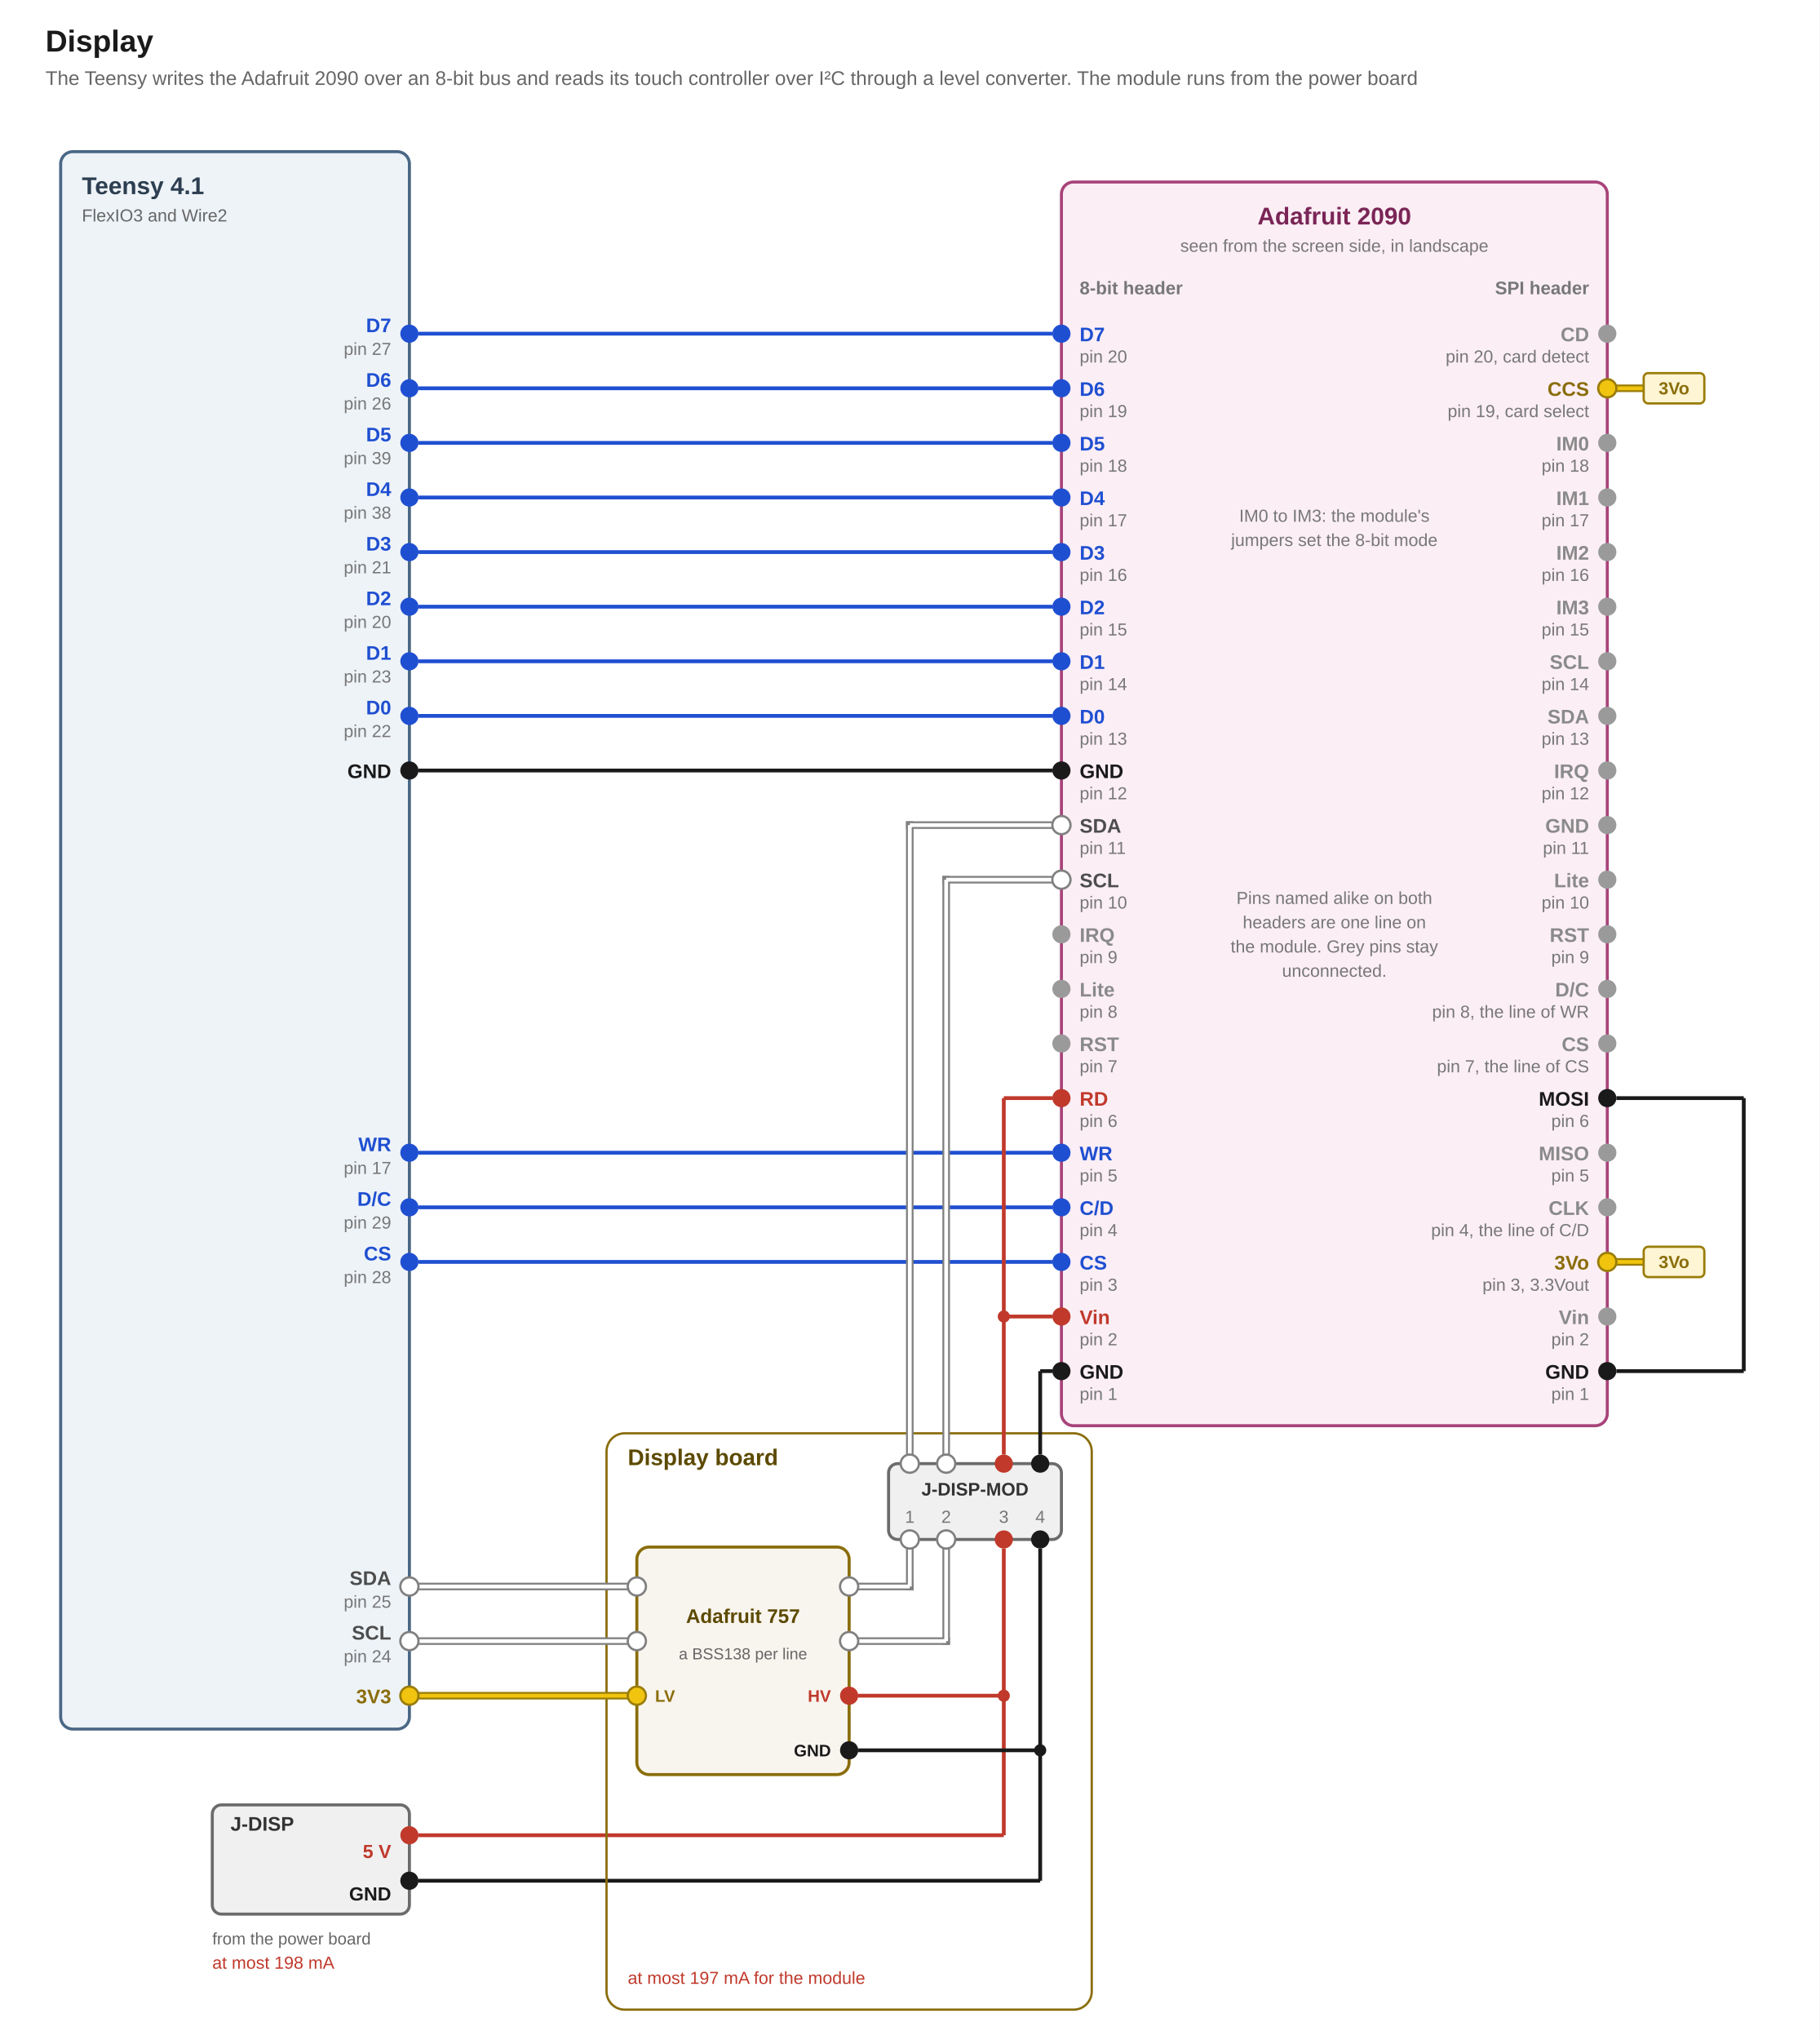
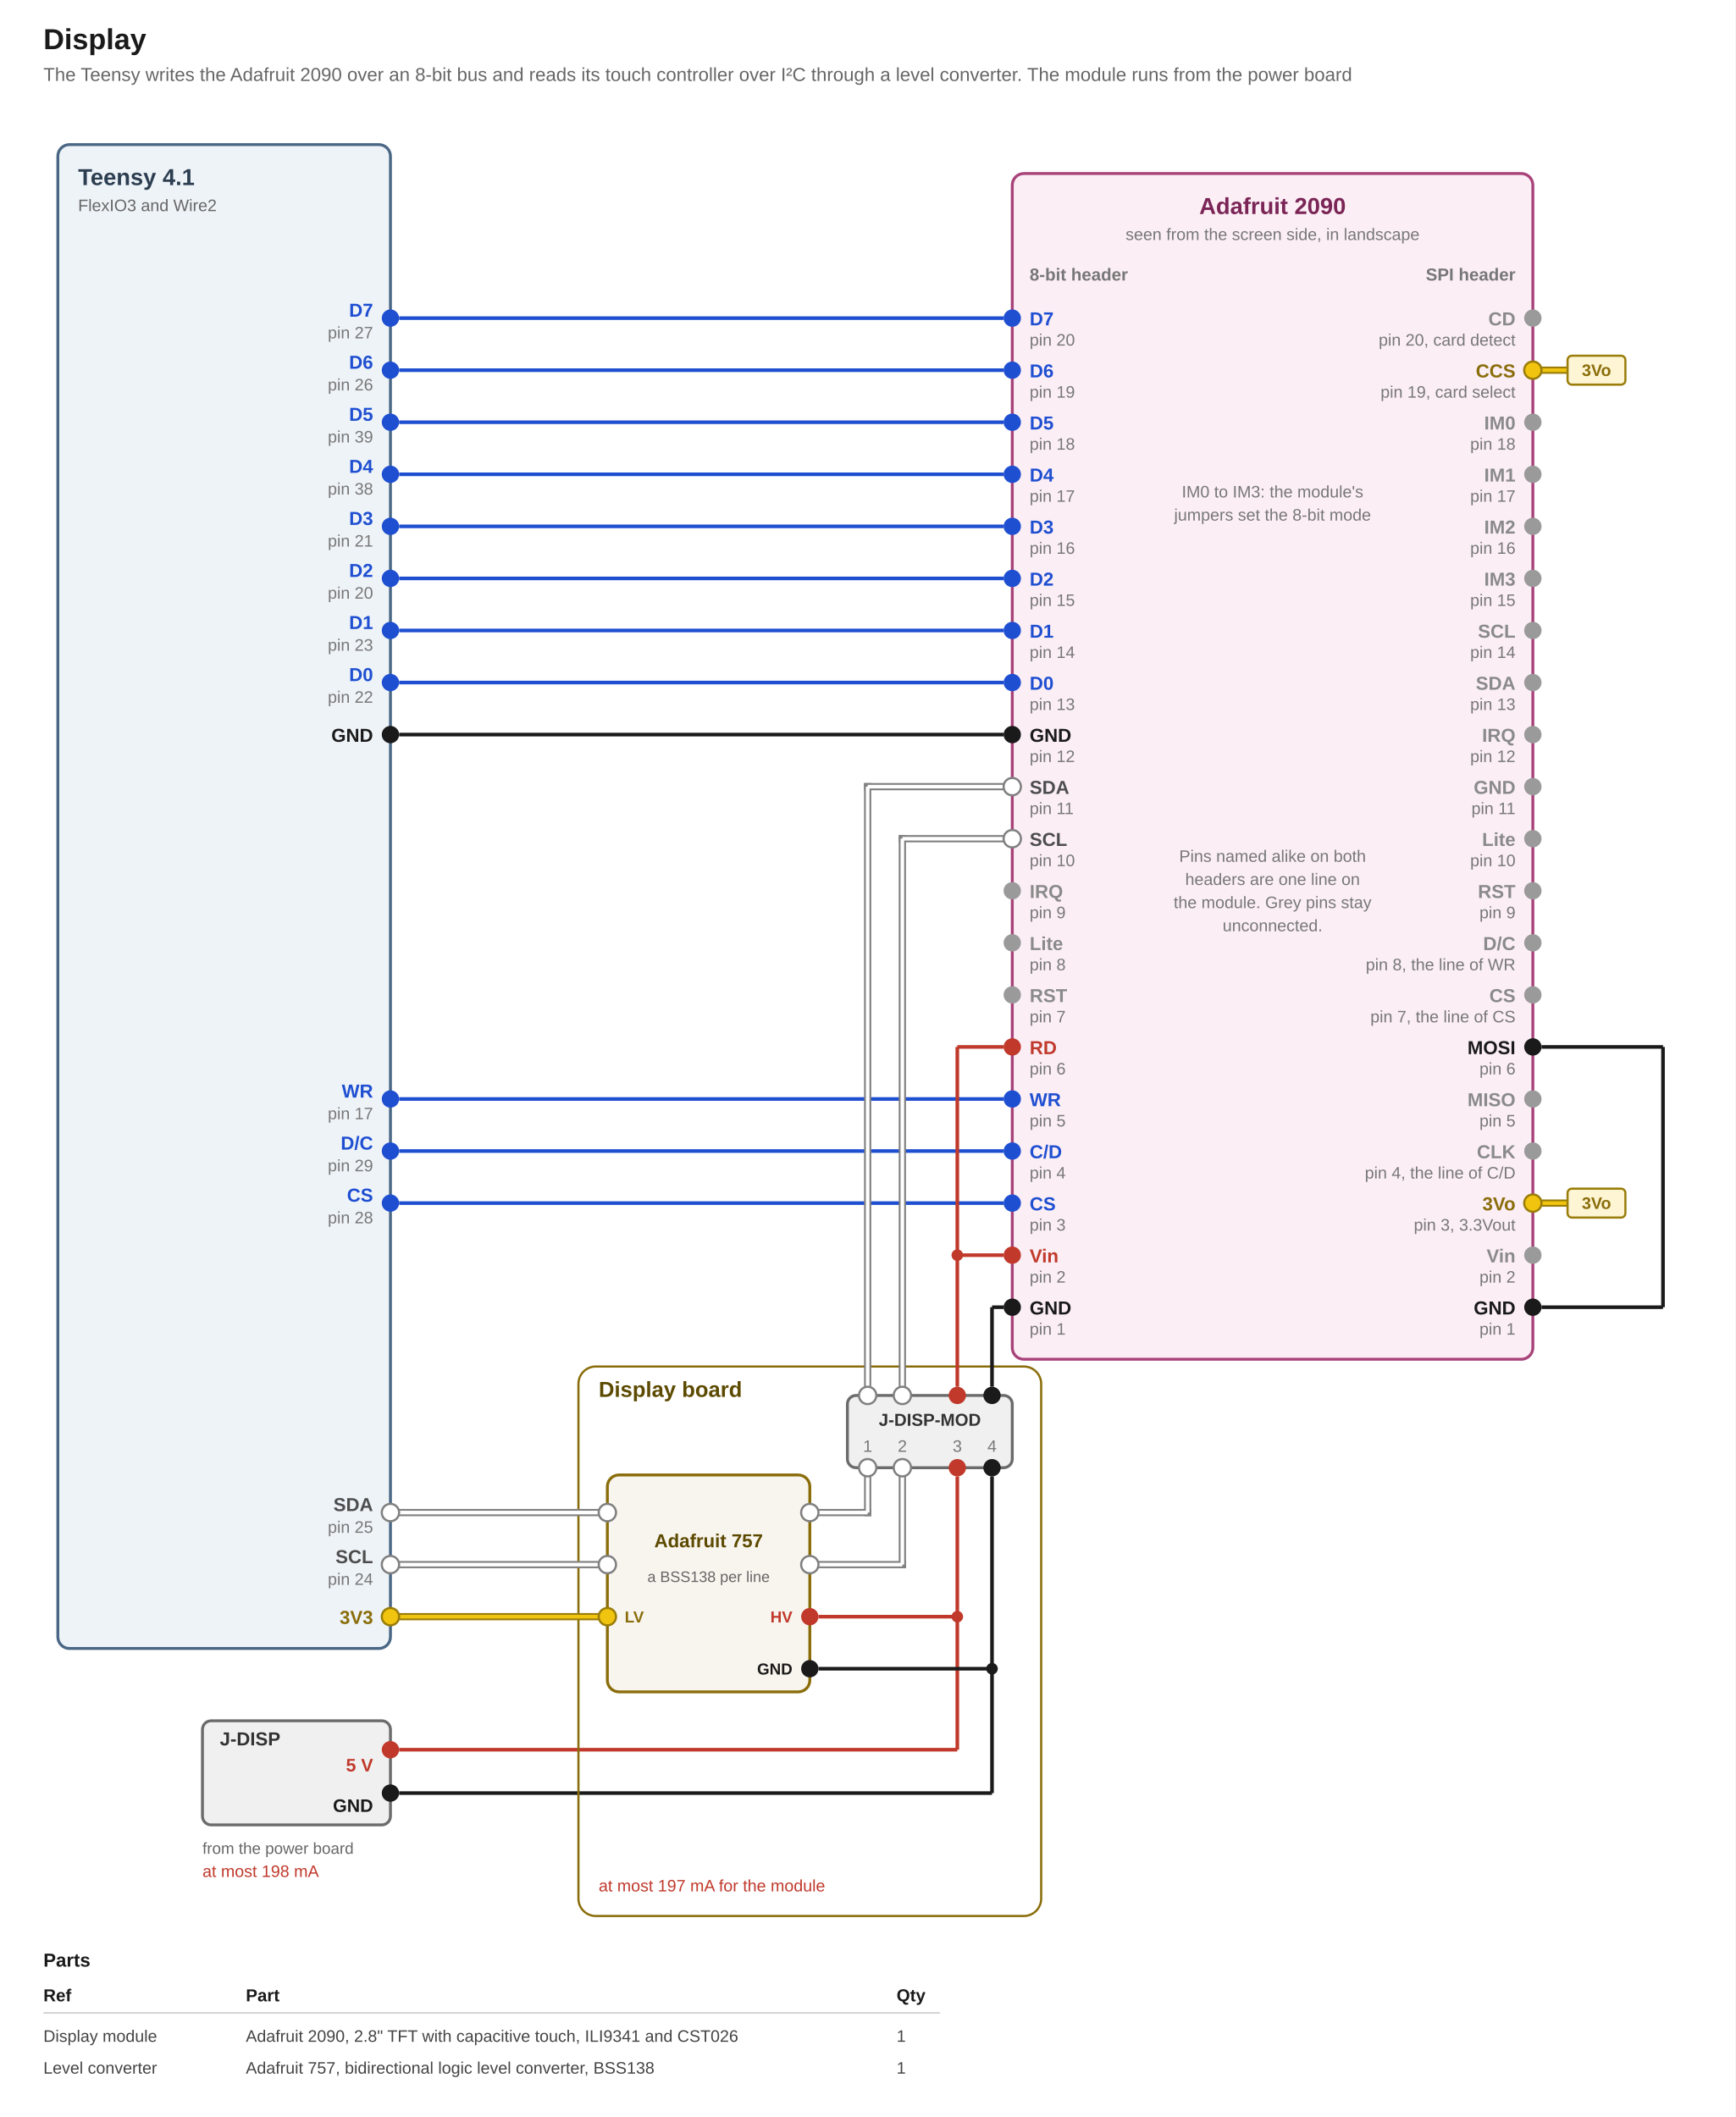
- <svg xmlns="http://www.w3.org/2000/svg" viewBox="0 0 1200 1345" font-family="Segoe UI, Arial, sans-serif">
-   <rect x="0" y="0" width="1200" height="1345" fill="#ffffff" />
+ <svg xmlns="http://www.w3.org/2000/svg" viewBox="0 0 1200 1464" font-family="Segoe UI, Arial, sans-serif">
+   <rect x="0" y="0" width="1200" height="1464" fill="#ffffff" />
  <text x="30" y="34" font-size="20" font-weight="700" fill="#1a1a1a">Display</text>
  <text x="30" y="56" font-size="13" fill="#666">The Teensy writes the Adafruit 2090 over an 8-bit bus and reads its touch controller over I²C through a level converter. The module runs from the power board</text>
  <rect x="40" y="100" width="230" height="1040" rx="8" fill="#eef3f8" stroke="#4a6785" stroke-width="2" />
  <text x="54" y="128" font-size="16" font-weight="700" fill="#2c3e50">Teensy 4.1</text>
  <text x="54" y="146" font-size="11.5" fill="#666">FlexIO3 and Wire2</text>
  <rect x="700" y="120" width="360" height="820" rx="8" fill="#fbeef5" stroke="#a8437a" stroke-width="2" />
  <text x="880" y="148" text-anchor="middle" font-size="16" font-weight="700" fill="#7a2556">Adafruit 2090</text>
  <text x="880" y="166" text-anchor="middle" font-size="11.5" fill="#777">seen from the screen side, in landscape</text>
  <text x="712" y="194" font-size="12" font-weight="700" fill="#777">8-bit header</text>
  <text x="1048" y="194" text-anchor="end" font-size="12" font-weight="700" fill="#777">SPI header</text>
  <circle cx="270" cy="220" r="6" fill="#1f4fd1" />
  <text x="258" y="219" text-anchor="end" font-size="13" font-weight="700" fill="#1f4fd1">D7</text>
  <text x="258" y="234" text-anchor="end" font-size="11.5" fill="#777" data-pin="D7 to the display">pin 27</text>
  <line x1="276" y1="220" x2="694" y2="220" stroke="#1f4fd1" stroke-width="2.5" />
  <circle cx="270" cy="256" r="6" fill="#1f4fd1" />
  <text x="258" y="255" text-anchor="end" font-size="13" font-weight="700" fill="#1f4fd1">D6</text>
  <text x="258" y="270" text-anchor="end" font-size="11.5" fill="#777" data-pin="D6 to the display">pin 26</text>
  <line x1="276" y1="256" x2="694" y2="256" stroke="#1f4fd1" stroke-width="2.5" />
  <circle cx="270" cy="292" r="6" fill="#1f4fd1" />
  <text x="258" y="291" text-anchor="end" font-size="13" font-weight="700" fill="#1f4fd1">D5</text>
  <text x="258" y="306" text-anchor="end" font-size="11.5" fill="#777" data-pin="D5 to the display">pin 39</text>
  <line x1="276" y1="292" x2="694" y2="292" stroke="#1f4fd1" stroke-width="2.5" />
  <circle cx="270" cy="328" r="6" fill="#1f4fd1" />
  <text x="258" y="327" text-anchor="end" font-size="13" font-weight="700" fill="#1f4fd1">D4</text>
  <text x="258" y="342" text-anchor="end" font-size="11.5" fill="#777" data-pin="D4 to the display">pin 38</text>
  <line x1="276" y1="328" x2="694" y2="328" stroke="#1f4fd1" stroke-width="2.5" />
  <circle cx="270" cy="364" r="6" fill="#1f4fd1" />
  <text x="258" y="363" text-anchor="end" font-size="13" font-weight="700" fill="#1f4fd1">D3</text>
  <text x="258" y="378" text-anchor="end" font-size="11.5" fill="#777" data-pin="D3 to the display">pin 21</text>
  <line x1="276" y1="364" x2="694" y2="364" stroke="#1f4fd1" stroke-width="2.5" />
  <circle cx="270" cy="400" r="6" fill="#1f4fd1" />
  <text x="258" y="399" text-anchor="end" font-size="13" font-weight="700" fill="#1f4fd1">D2</text>
  <text x="258" y="414" text-anchor="end" font-size="11.5" fill="#777" data-pin="D2 to the display">pin 20</text>
  <line x1="276" y1="400" x2="694" y2="400" stroke="#1f4fd1" stroke-width="2.5" />
  <circle cx="270" cy="436" r="6" fill="#1f4fd1" />
  <text x="258" y="435" text-anchor="end" font-size="13" font-weight="700" fill="#1f4fd1">D1</text>
  <text x="258" y="450" text-anchor="end" font-size="11.5" fill="#777" data-pin="D1 to the display">pin 23</text>
  <line x1="276" y1="436" x2="694" y2="436" stroke="#1f4fd1" stroke-width="2.5" />
  <circle cx="270" cy="472" r="6" fill="#1f4fd1" />
  <text x="258" y="471" text-anchor="end" font-size="13" font-weight="700" fill="#1f4fd1">D0</text>
  <text x="258" y="486" text-anchor="end" font-size="11.5" fill="#777" data-pin="D0 to the display">pin 22</text>
  <line x1="276" y1="472" x2="694" y2="472" stroke="#1f4fd1" stroke-width="2.5" />
  <circle cx="270" cy="760" r="6" fill="#1f4fd1" />
  <text x="258" y="759" text-anchor="end" font-size="13" font-weight="700" fill="#1f4fd1">WR</text>
  <text x="258" y="774" text-anchor="end" font-size="11.5" fill="#777" data-pin="WR to the display">pin 17</text>
  <line x1="276" y1="760" x2="694" y2="760" stroke="#1f4fd1" stroke-width="2.5" />
  <circle cx="270" cy="796" r="6" fill="#1f4fd1" />
  <text x="258" y="795" text-anchor="end" font-size="13" font-weight="700" fill="#1f4fd1">D/C</text>
  <text x="258" y="810" text-anchor="end" font-size="11.5" fill="#777" data-pin="D/C to the display">pin 29</text>
  <line x1="276" y1="796" x2="694" y2="796" stroke="#1f4fd1" stroke-width="2.5" />
  <circle cx="270" cy="832" r="6" fill="#1f4fd1" />
  <text x="258" y="831" text-anchor="end" font-size="13" font-weight="700" fill="#1f4fd1">CS</text>
  <text x="258" y="846" text-anchor="end" font-size="11.5" fill="#777" data-pin="CS to the display controller">pin 28</text>
  <line x1="276" y1="832" x2="694" y2="832" stroke="#1f4fd1" stroke-width="2.5" />
  <circle cx="270" cy="508" r="6" fill="#1a1a1a" />
  <text x="258" y="513" text-anchor="end" font-size="13" font-weight="700" fill="#1a1a1a">GND</text>
  <line x1="276" y1="508" x2="694" y2="508" stroke="#1a1a1a" stroke-width="2.5" />
  <circle cx="700" cy="220" r="6" fill="#1f4fd1" />
  <text x="712" y="225" font-size="13" font-weight="700" fill="#1f4fd1">D7</text>
  <text x="712" y="239" font-size="11.5" fill="#777">pin 20</text>
  <circle cx="700" cy="256" r="6" fill="#1f4fd1" />
  <text x="712" y="261" font-size="13" font-weight="700" fill="#1f4fd1">D6</text>
  <text x="712" y="275" font-size="11.5" fill="#777">pin 19</text>
  <circle cx="700" cy="292" r="6" fill="#1f4fd1" />
  <text x="712" y="297" font-size="13" font-weight="700" fill="#1f4fd1">D5</text>
  <text x="712" y="311" font-size="11.5" fill="#777">pin 18</text>
  <circle cx="700" cy="328" r="6" fill="#1f4fd1" />
  <text x="712" y="333" font-size="13" font-weight="700" fill="#1f4fd1">D4</text>
  <text x="712" y="347" font-size="11.5" fill="#777">pin 17</text>
  <circle cx="700" cy="364" r="6" fill="#1f4fd1" />
  <text x="712" y="369" font-size="13" font-weight="700" fill="#1f4fd1">D3</text>
  <text x="712" y="383" font-size="11.5" fill="#777">pin 16</text>
  <circle cx="700" cy="400" r="6" fill="#1f4fd1" />
  <text x="712" y="405" font-size="13" font-weight="700" fill="#1f4fd1">D2</text>
  <text x="712" y="419" font-size="11.5" fill="#777">pin 15</text>
  <circle cx="700" cy="436" r="6" fill="#1f4fd1" />
  <text x="712" y="441" font-size="13" font-weight="700" fill="#1f4fd1">D1</text>
  <text x="712" y="455" font-size="11.5" fill="#777">pin 14</text>
  <circle cx="700" cy="472" r="6" fill="#1f4fd1" />
  <text x="712" y="477" font-size="13" font-weight="700" fill="#1f4fd1">D0</text>
  <text x="712" y="491" font-size="11.5" fill="#777">pin 13</text>
  <circle cx="700" cy="508" r="6" fill="#1a1a1a" />
  <text x="712" y="513" font-size="13" font-weight="700" fill="#1a1a1a">GND</text>
  <text x="712" y="527" font-size="11.5" fill="#777">pin 12</text>
  <text x="712" y="549" font-size="13" font-weight="700" fill="#4d4d4d">SDA</text>
  <text x="712" y="563" font-size="11.5" fill="#777">pin 11</text>
  <text x="712" y="585" font-size="13" font-weight="700" fill="#4d4d4d">SCL</text>
  <text x="712" y="599" font-size="11.5" fill="#777">pin 10</text>
  <circle cx="700" cy="616" r="6" fill="#9a9a9a" />
  <text x="712" y="621" font-size="13" font-weight="700" fill="#8a8a8a">IRQ</text>
  <text x="712" y="635" font-size="11.5" fill="#777">pin 9</text>
  <circle cx="700" cy="652" r="6" fill="#9a9a9a" />
  <text x="712" y="657" font-size="13" font-weight="700" fill="#8a8a8a">Lite</text>
  <text x="712" y="671" font-size="11.5" fill="#777">pin 8</text>
  <circle cx="700" cy="688" r="6" fill="#9a9a9a" />
  <text x="712" y="693" font-size="13" font-weight="700" fill="#8a8a8a">RST</text>
  <text x="712" y="707" font-size="11.5" fill="#777">pin 7</text>
  <circle cx="700" cy="724" r="6" fill="#c0392b" />
  <text x="712" y="729" font-size="13" font-weight="700" fill="#c0392b">RD</text>
  <text x="712" y="743" font-size="11.5" fill="#777">pin 6</text>
  <circle cx="700" cy="760" r="6" fill="#1f4fd1" />
  <text x="712" y="765" font-size="13" font-weight="700" fill="#1f4fd1">WR</text>
  <text x="712" y="779" font-size="11.5" fill="#777">pin 5</text>
  <circle cx="700" cy="796" r="6" fill="#1f4fd1" />
  <text x="712" y="801" font-size="13" font-weight="700" fill="#1f4fd1">C/D</text>
  <text x="712" y="815" font-size="11.5" fill="#777">pin 4</text>
  <circle cx="700" cy="832" r="6" fill="#1f4fd1" />
  <text x="712" y="837" font-size="13" font-weight="700" fill="#1f4fd1">CS</text>
  <text x="712" y="851" font-size="11.5" fill="#777">pin 3</text>
  <circle cx="700" cy="868" r="6" fill="#c0392b" />
  <text x="712" y="873" font-size="13" font-weight="700" fill="#c0392b">Vin</text>
  <text x="712" y="887" font-size="11.5" fill="#777">pin 2</text>
  <circle cx="700" cy="904" r="6" fill="#1a1a1a" />
  <text x="712" y="909" font-size="13" font-weight="700" fill="#1a1a1a">GND</text>
  <text x="712" y="923" font-size="11.5" fill="#777">pin 1</text>
  <circle cx="1060" cy="220" r="6" fill="#9a9a9a" />
  <text x="1048" y="225" text-anchor="end" font-size="13" font-weight="700" fill="#8a8a8a">CD</text>
  <text x="1048" y="239" text-anchor="end" font-size="11.5" fill="#777">pin 20, card detect</text>
  <text x="1048" y="261" text-anchor="end" font-size="13" font-weight="700" fill="#8a6d0b">CCS</text>
  <text x="1048" y="275" text-anchor="end" font-size="11.5" fill="#777">pin 19, card select</text>
  <circle cx="1060" cy="292" r="6" fill="#9a9a9a" />
  <text x="1048" y="297" text-anchor="end" font-size="13" font-weight="700" fill="#8a8a8a">IM0</text>
  <text x="1048" y="311" text-anchor="end" font-size="11.5" fill="#777">pin 18</text>
  <circle cx="1060" cy="328" r="6" fill="#9a9a9a" />
  <text x="1048" y="333" text-anchor="end" font-size="13" font-weight="700" fill="#8a8a8a">IM1</text>
  <text x="1048" y="347" text-anchor="end" font-size="11.5" fill="#777">pin 17</text>
  <circle cx="1060" cy="364" r="6" fill="#9a9a9a" />
  <text x="1048" y="369" text-anchor="end" font-size="13" font-weight="700" fill="#8a8a8a">IM2</text>
  <text x="1048" y="383" text-anchor="end" font-size="11.5" fill="#777">pin 16</text>
  <circle cx="1060" cy="400" r="6" fill="#9a9a9a" />
  <text x="1048" y="405" text-anchor="end" font-size="13" font-weight="700" fill="#8a8a8a">IM3</text>
  <text x="1048" y="419" text-anchor="end" font-size="11.5" fill="#777">pin 15</text>
  <circle cx="1060" cy="436" r="6" fill="#9a9a9a" />
  <text x="1048" y="441" text-anchor="end" font-size="13" font-weight="700" fill="#8a8a8a">SCL</text>
  <text x="1048" y="455" text-anchor="end" font-size="11.5" fill="#777">pin 14</text>
  <circle cx="1060" cy="472" r="6" fill="#9a9a9a" />
  <text x="1048" y="477" text-anchor="end" font-size="13" font-weight="700" fill="#8a8a8a">SDA</text>
  <text x="1048" y="491" text-anchor="end" font-size="11.5" fill="#777">pin 13</text>
  <circle cx="1060" cy="508" r="6" fill="#9a9a9a" />
  <text x="1048" y="513" text-anchor="end" font-size="13" font-weight="700" fill="#8a8a8a">IRQ</text>
  <text x="1048" y="527" text-anchor="end" font-size="11.5" fill="#777">pin 12</text>
  <circle cx="1060" cy="544" r="6" fill="#9a9a9a" />
  <text x="1048" y="549" text-anchor="end" font-size="13" font-weight="700" fill="#8a8a8a">GND</text>
  <text x="1048" y="563" text-anchor="end" font-size="11.5" fill="#777">pin 11</text>
  <circle cx="1060" cy="580" r="6" fill="#9a9a9a" />
  <text x="1048" y="585" text-anchor="end" font-size="13" font-weight="700" fill="#8a8a8a">Lite</text>
  <text x="1048" y="599" text-anchor="end" font-size="11.5" fill="#777">pin 10</text>
  <circle cx="1060" cy="616" r="6" fill="#9a9a9a" />
  <text x="1048" y="621" text-anchor="end" font-size="13" font-weight="700" fill="#8a8a8a">RST</text>
  <text x="1048" y="635" text-anchor="end" font-size="11.5" fill="#777">pin 9</text>
  <circle cx="1060" cy="652" r="6" fill="#9a9a9a" />
  <text x="1048" y="657" text-anchor="end" font-size="13" font-weight="700" fill="#8a8a8a">D/C</text>
  <text x="1048" y="671" text-anchor="end" font-size="11.5" fill="#777">pin 8, the line of WR</text>
  <circle cx="1060" cy="688" r="6" fill="#9a9a9a" />
  <text x="1048" y="693" text-anchor="end" font-size="13" font-weight="700" fill="#8a8a8a">CS</text>
  <text x="1048" y="707" text-anchor="end" font-size="11.5" fill="#777">pin 7, the line of CS</text>
  <circle cx="1060" cy="724" r="6" fill="#1a1a1a" />
  <text x="1048" y="729" text-anchor="end" font-size="13" font-weight="700" fill="#1a1a1a">MOSI</text>
  <text x="1048" y="743" text-anchor="end" font-size="11.5" fill="#777">pin 6</text>
  <circle cx="1060" cy="760" r="6" fill="#9a9a9a" />
  <text x="1048" y="765" text-anchor="end" font-size="13" font-weight="700" fill="#8a8a8a">MISO</text>
  <text x="1048" y="779" text-anchor="end" font-size="11.5" fill="#777">pin 5</text>
  <circle cx="1060" cy="796" r="6" fill="#9a9a9a" />
  <text x="1048" y="801" text-anchor="end" font-size="13" font-weight="700" fill="#8a8a8a">CLK</text>
  <text x="1048" y="815" text-anchor="end" font-size="11.5" fill="#777">pin 4, the line of C/D</text>
  <text x="1048" y="837" text-anchor="end" font-size="13" font-weight="700" fill="#8a6d0b">3Vo</text>
  <text x="1048" y="851" text-anchor="end" font-size="11.5" fill="#777">pin 3, 3.3Vout</text>
  <circle cx="1060" cy="868" r="6" fill="#9a9a9a" />
  <text x="1048" y="873" text-anchor="end" font-size="13" font-weight="700" fill="#8a8a8a">Vin</text>
  <text x="1048" y="887" text-anchor="end" font-size="11.5" fill="#777">pin 2</text>
  <circle cx="1060" cy="904" r="6" fill="#1a1a1a" />
  <text x="1048" y="909" text-anchor="end" font-size="13" font-weight="700" fill="#1a1a1a">GND</text>
  <text x="1048" y="923" text-anchor="end" font-size="11.5" fill="#777">pin 1</text>
  <text x="880" y="344" text-anchor="middle" font-size="11.5" fill="#777">IM0 to IM3: the module's</text>
  <text x="880" y="360" text-anchor="middle" font-size="11.5" fill="#777">jumpers set the 8-bit mode</text>
  <text x="880" y="596" text-anchor="middle" font-size="11.5" fill="#777">Pins named alike on both</text>
  <text x="880" y="612" text-anchor="middle" font-size="11.5" fill="#777">headers are one line on</text>
  <text x="880" y="628" text-anchor="middle" font-size="11.5" fill="#777">the module. Grey pins stay</text>
  <text x="880" y="644" text-anchor="middle" font-size="11.5" fill="#777">unconnected.</text>
  <line x1="1066" y1="256" x2="1084" y2="256" stroke="#9a7d0a" stroke-width="5" />
  <line x1="1066" y1="256" x2="1084" y2="256" stroke="#f1c40f" stroke-width="2.5" />
  <rect x="1084" y="246" width="40" height="20" rx="3" fill="#fdf5d3" stroke="#9a7d0a" stroke-width="1.5" />
  <text x="1104" y="260" text-anchor="middle" font-size="11.5" font-weight="700" fill="#8a6d0b">3Vo</text>
  <line x1="1066" y1="832" x2="1084" y2="832" stroke="#9a7d0a" stroke-width="5" />
  <line x1="1066" y1="832" x2="1084" y2="832" stroke="#f1c40f" stroke-width="2.5" />
  <rect x="1084" y="822" width="40" height="20" rx="3" fill="#fdf5d3" stroke="#9a7d0a" stroke-width="1.5" />
  <text x="1104" y="836" text-anchor="middle" font-size="11.5" font-weight="700" fill="#8a6d0b">3Vo</text>
  <line x1="1066" y1="724" x2="1150" y2="724" stroke="#1a1a1a" stroke-width="2.5" />
  <line x1="1150" y1="724" x2="1150" y2="904" stroke="#1a1a1a" stroke-width="2.5" />
  <line x1="1150" y1="904" x2="1066" y2="904" stroke="#1a1a1a" stroke-width="2.5" />
  <rect x="140" y="1190" width="130" height="72" rx="6" fill="#f0f0f0" stroke="#6b6b6b" stroke-width="2" />
  <text x="152" y="1207" font-size="13" font-weight="700" fill="#333333">J-DISP</text>
  <circle cx="270" cy="1210" r="6" fill="#c0392b" />
  <text x="258" y="1225" text-anchor="end" font-size="12.5" font-weight="700" fill="#c0392b" data-fig="v_rail">5 V</text>
  <circle cx="270" cy="1240" r="6" fill="#1a1a1a" />
  <text x="258" y="1253" text-anchor="end" font-size="12.5" font-weight="700" fill="#1a1a1a">GND</text>
  <text x="140" y="1282" font-size="11" fill="#666">from the power board</text>
  <text x="140" y="1298" font-size="11.5" fill="#c0392b" data-fig="i_disp">at most 198 mA</text>
  <line x1="276" y1="1210" x2="662" y2="1210" stroke="#c0392b" stroke-width="2.5" />
  <line x1="276" y1="1240" x2="686" y2="1240" stroke="#1a1a1a" stroke-width="2.5" />
  <rect x="400" y="945" width="320" height="380" rx="12" fill="none" stroke="#8a6d0b" stroke-width="1.5" />
  <text x="414" y="966" font-size="15" font-weight="700" fill="#5c4a00">Display board</text>
  <text x="414" y="1308" font-size="11.5" fill="#c0392b" data-fig="i_module">at most 197 mA for the module</text>
  <rect x="420" y="1020" width="140" height="150" rx="8" fill="#f8f4ee" stroke="#8a6d0b" stroke-width="2" />
  <text x="490" y="1070" text-anchor="middle" font-size="13" font-weight="700" fill="#5c4a00">Adafruit 757</text>
  <text x="490" y="1094" text-anchor="middle" font-size="10.5" fill="#666">a BSS138 per line</text>
  <text x="432" y="1122" font-size="11" font-weight="700" fill="#8a6d0b">LV</text>
  <circle cx="560" cy="1118" r="6" fill="#c0392b" />
  <text x="548" y="1122" text-anchor="end" font-size="11" font-weight="700" fill="#c0392b">HV</text>
  <text x="258" y="1045" text-anchor="end" font-size="13" font-weight="700" fill="#4d4d4d">SDA</text>
  <text x="258" y="1060" text-anchor="end" font-size="11.5" fill="#777" data-pin="SDA to the touch controller">pin 25</text>
  <line x1="276" y1="1046" x2="414" y2="1046" stroke="#808080" stroke-width="5" />
  <line x1="276" y1="1046" x2="414" y2="1046" stroke="#ffffff" stroke-width="2.5" />
  <text x="258" y="1081" text-anchor="end" font-size="13" font-weight="700" fill="#4d4d4d">SCL</text>
  <text x="258" y="1096" text-anchor="end" font-size="11.5" fill="#777" data-pin="SCL to the touch controller">pin 24</text>
  <line x1="276" y1="1082" x2="414" y2="1082" stroke="#808080" stroke-width="5" />
  <line x1="276" y1="1082" x2="414" y2="1082" stroke="#ffffff" stroke-width="2.5" />
  <text x="258" y="1123" text-anchor="end" font-size="13" font-weight="700" fill="#8a6d0b">3V3</text>
  <line x1="276" y1="1118" x2="414" y2="1118" stroke="#9a7d0a" stroke-width="5" />
  <line x1="276" y1="1118" x2="414" y2="1118" stroke="#f1c40f" stroke-width="2.5" />
  <circle cx="560" cy="1154" r="6" fill="#1a1a1a" />
  <text x="548" y="1158" text-anchor="end" font-size="11" font-weight="700" fill="#1a1a1a">GND</text>
  <rect x="586" y="965" width="114" height="50" rx="6" fill="#f0f0f0" stroke="#6b6b6b" stroke-width="2" />
  <text x="643" y="986" text-anchor="middle" font-size="12" font-weight="700" fill="#333333">J-DISP-MOD</text>
  <text x="600" y="1004" text-anchor="middle" font-size="11.5" fill="#777">1</text>
  <text x="624" y="1004" text-anchor="middle" font-size="11.5" fill="#777">2</text>
  <text x="662" y="1004" text-anchor="middle" font-size="11.5" fill="#777">3</text>
  <text x="686" y="1004" text-anchor="middle" font-size="11.5" fill="#777">4</text>
  <line x1="662" y1="1210" x2="662" y2="1021" stroke="#c0392b" stroke-width="2.5" />
  <line x1="566" y1="1118" x2="662" y2="1118" stroke="#c0392b" stroke-width="2.5" />
  <circle cx="662" cy="1118" r="4" fill="#c0392b" />
  <line x1="686" y1="1240" x2="686" y2="1021" stroke="#1a1a1a" stroke-width="2.5" />
  <line x1="566" y1="1154" x2="686" y2="1154" stroke="#1a1a1a" stroke-width="2.5" />
  <circle cx="686" cy="1154" r="4" fill="#1a1a1a" />
  <line x1="566" y1="1046" x2="602.5" y2="1046" stroke="#808080" stroke-width="5" />
  <line x1="600" y1="1048.5" x2="600" y2="1021" stroke="#808080" stroke-width="5" />
  <line x1="566" y1="1046" x2="600" y2="1046" stroke="#ffffff" stroke-width="2.5" />
  <line x1="600" y1="1046" x2="600" y2="1021" stroke="#ffffff" stroke-width="2.5" />
  <line x1="566" y1="1082" x2="626.5" y2="1082" stroke="#808080" stroke-width="5" />
  <line x1="624" y1="1084.5" x2="624" y2="1021" stroke="#808080" stroke-width="5" />
  <line x1="566" y1="1082" x2="624" y2="1082" stroke="#ffffff" stroke-width="2.5" />
  <line x1="624" y1="1082" x2="624" y2="1021" stroke="#ffffff" stroke-width="2.5" />
  <line x1="662" y1="959" x2="662" y2="724" stroke="#c0392b" stroke-width="2.5" />
  <line x1="662" y1="724" x2="694" y2="724" stroke="#c0392b" stroke-width="2.5" />
  <line x1="662" y1="868" x2="694" y2="868" stroke="#c0392b" stroke-width="2.5" />
  <circle cx="662" cy="868" r="4" fill="#c0392b" />
  <line x1="686" y1="959" x2="686" y2="904" stroke="#1a1a1a" stroke-width="2.5" />
  <line x1="686" y1="904" x2="694" y2="904" stroke="#1a1a1a" stroke-width="2.5" />
  <line x1="600" y1="959" x2="600" y2="541.5" stroke="#808080" stroke-width="5" />
  <line x1="597.5" y1="544" x2="694" y2="544" stroke="#808080" stroke-width="5" />
  <line x1="600" y1="959" x2="600" y2="544" stroke="#ffffff" stroke-width="2.5" />
  <line x1="600" y1="544" x2="694" y2="544" stroke="#ffffff" stroke-width="2.5" />
  <line x1="624" y1="959" x2="624" y2="577.5" stroke="#808080" stroke-width="5" />
  <line x1="621.5" y1="580" x2="694" y2="580" stroke="#808080" stroke-width="5" />
  <line x1="624" y1="959" x2="624" y2="580" stroke="#ffffff" stroke-width="2.5" />
  <line x1="624" y1="580" x2="694" y2="580" stroke="#ffffff" stroke-width="2.5" />
  <circle cx="662" cy="965" r="6" fill="#c0392b" />
  <circle cx="662" cy="1015" r="6" fill="#c0392b" />
  <circle cx="686" cy="965" r="6" fill="#1a1a1a" />
  <circle cx="686" cy="1015" r="6" fill="#1a1a1a" />
  <circle cx="700" cy="544" r="6" fill="#ffffff" stroke="#808080" stroke-width="1.5" />
  <circle cx="700" cy="580" r="6" fill="#ffffff" stroke="#808080" stroke-width="1.5" />
  <circle cx="1060" cy="256" r="6" fill="#f1c40f" stroke="#9a7d0a" stroke-width="1.5" />
  <circle cx="1060" cy="832" r="6" fill="#f1c40f" stroke="#9a7d0a" stroke-width="1.5" />
  <circle cx="270" cy="1046" r="6" fill="#ffffff" stroke="#808080" stroke-width="1.5" />
  <circle cx="420" cy="1046" r="6" fill="#ffffff" stroke="#808080" stroke-width="1.5" />
  <circle cx="270" cy="1082" r="6" fill="#ffffff" stroke="#808080" stroke-width="1.5" />
  <circle cx="420" cy="1082" r="6" fill="#ffffff" stroke="#808080" stroke-width="1.5" />
  <circle cx="270" cy="1118" r="6" fill="#f1c40f" stroke="#9a7d0a" stroke-width="1.5" />
  <circle cx="420" cy="1118" r="6" fill="#f1c40f" stroke="#9a7d0a" stroke-width="1.5" />
  <circle cx="560" cy="1046" r="6" fill="#ffffff" stroke="#808080" stroke-width="1.5" />
  <circle cx="560" cy="1082" r="6" fill="#ffffff" stroke="#808080" stroke-width="1.5" />
  <circle cx="600" cy="965" r="6" fill="#ffffff" stroke="#808080" stroke-width="1.5" />
  <circle cx="600" cy="1015" r="6" fill="#ffffff" stroke="#808080" stroke-width="1.5" />
  <circle cx="624" cy="965" r="6" fill="#ffffff" stroke="#808080" stroke-width="1.5" />
  <circle cx="624" cy="1015" r="6" fill="#ffffff" stroke="#808080" stroke-width="1.5" />
+   <text x="30" y="1360" font-size="13" font-weight="700" fill="#1a1a1a">Parts</text>
+   <text x="30" y="1384" font-size="12" font-weight="700" fill="#1a1a1a">Ref</text>
+   <text x="170" y="1384" font-size="12" font-weight="700" fill="#1a1a1a">Part</text>
+   <text x="620" y="1384" font-size="12" font-weight="700" fill="#1a1a1a">Qty</text>
+   <line x1="30" y1="1392" x2="650" y2="1392" stroke="#ccc" stroke-width="1" />
+   <text x="30" y="1412" font-size="11.5" fill="#444">Display module</text>
+   <text x="170" y="1412" font-size="11.5" fill="#444">Adafruit 2090, 2.8" TFT with capacitive touch, ILI9341 and CST026</text>
+   <text x="620" y="1412" font-size="11.5" fill="#444">1</text>
+   <text x="30" y="1434" font-size="11.5" fill="#444">Level converter</text>
+   <text x="170" y="1434" font-size="11.5" fill="#444">Adafruit 757, bidirectional logic level converter, BSS138</text>
+   <text x="620" y="1434" font-size="11.5" fill="#444">1</text>
</svg>
